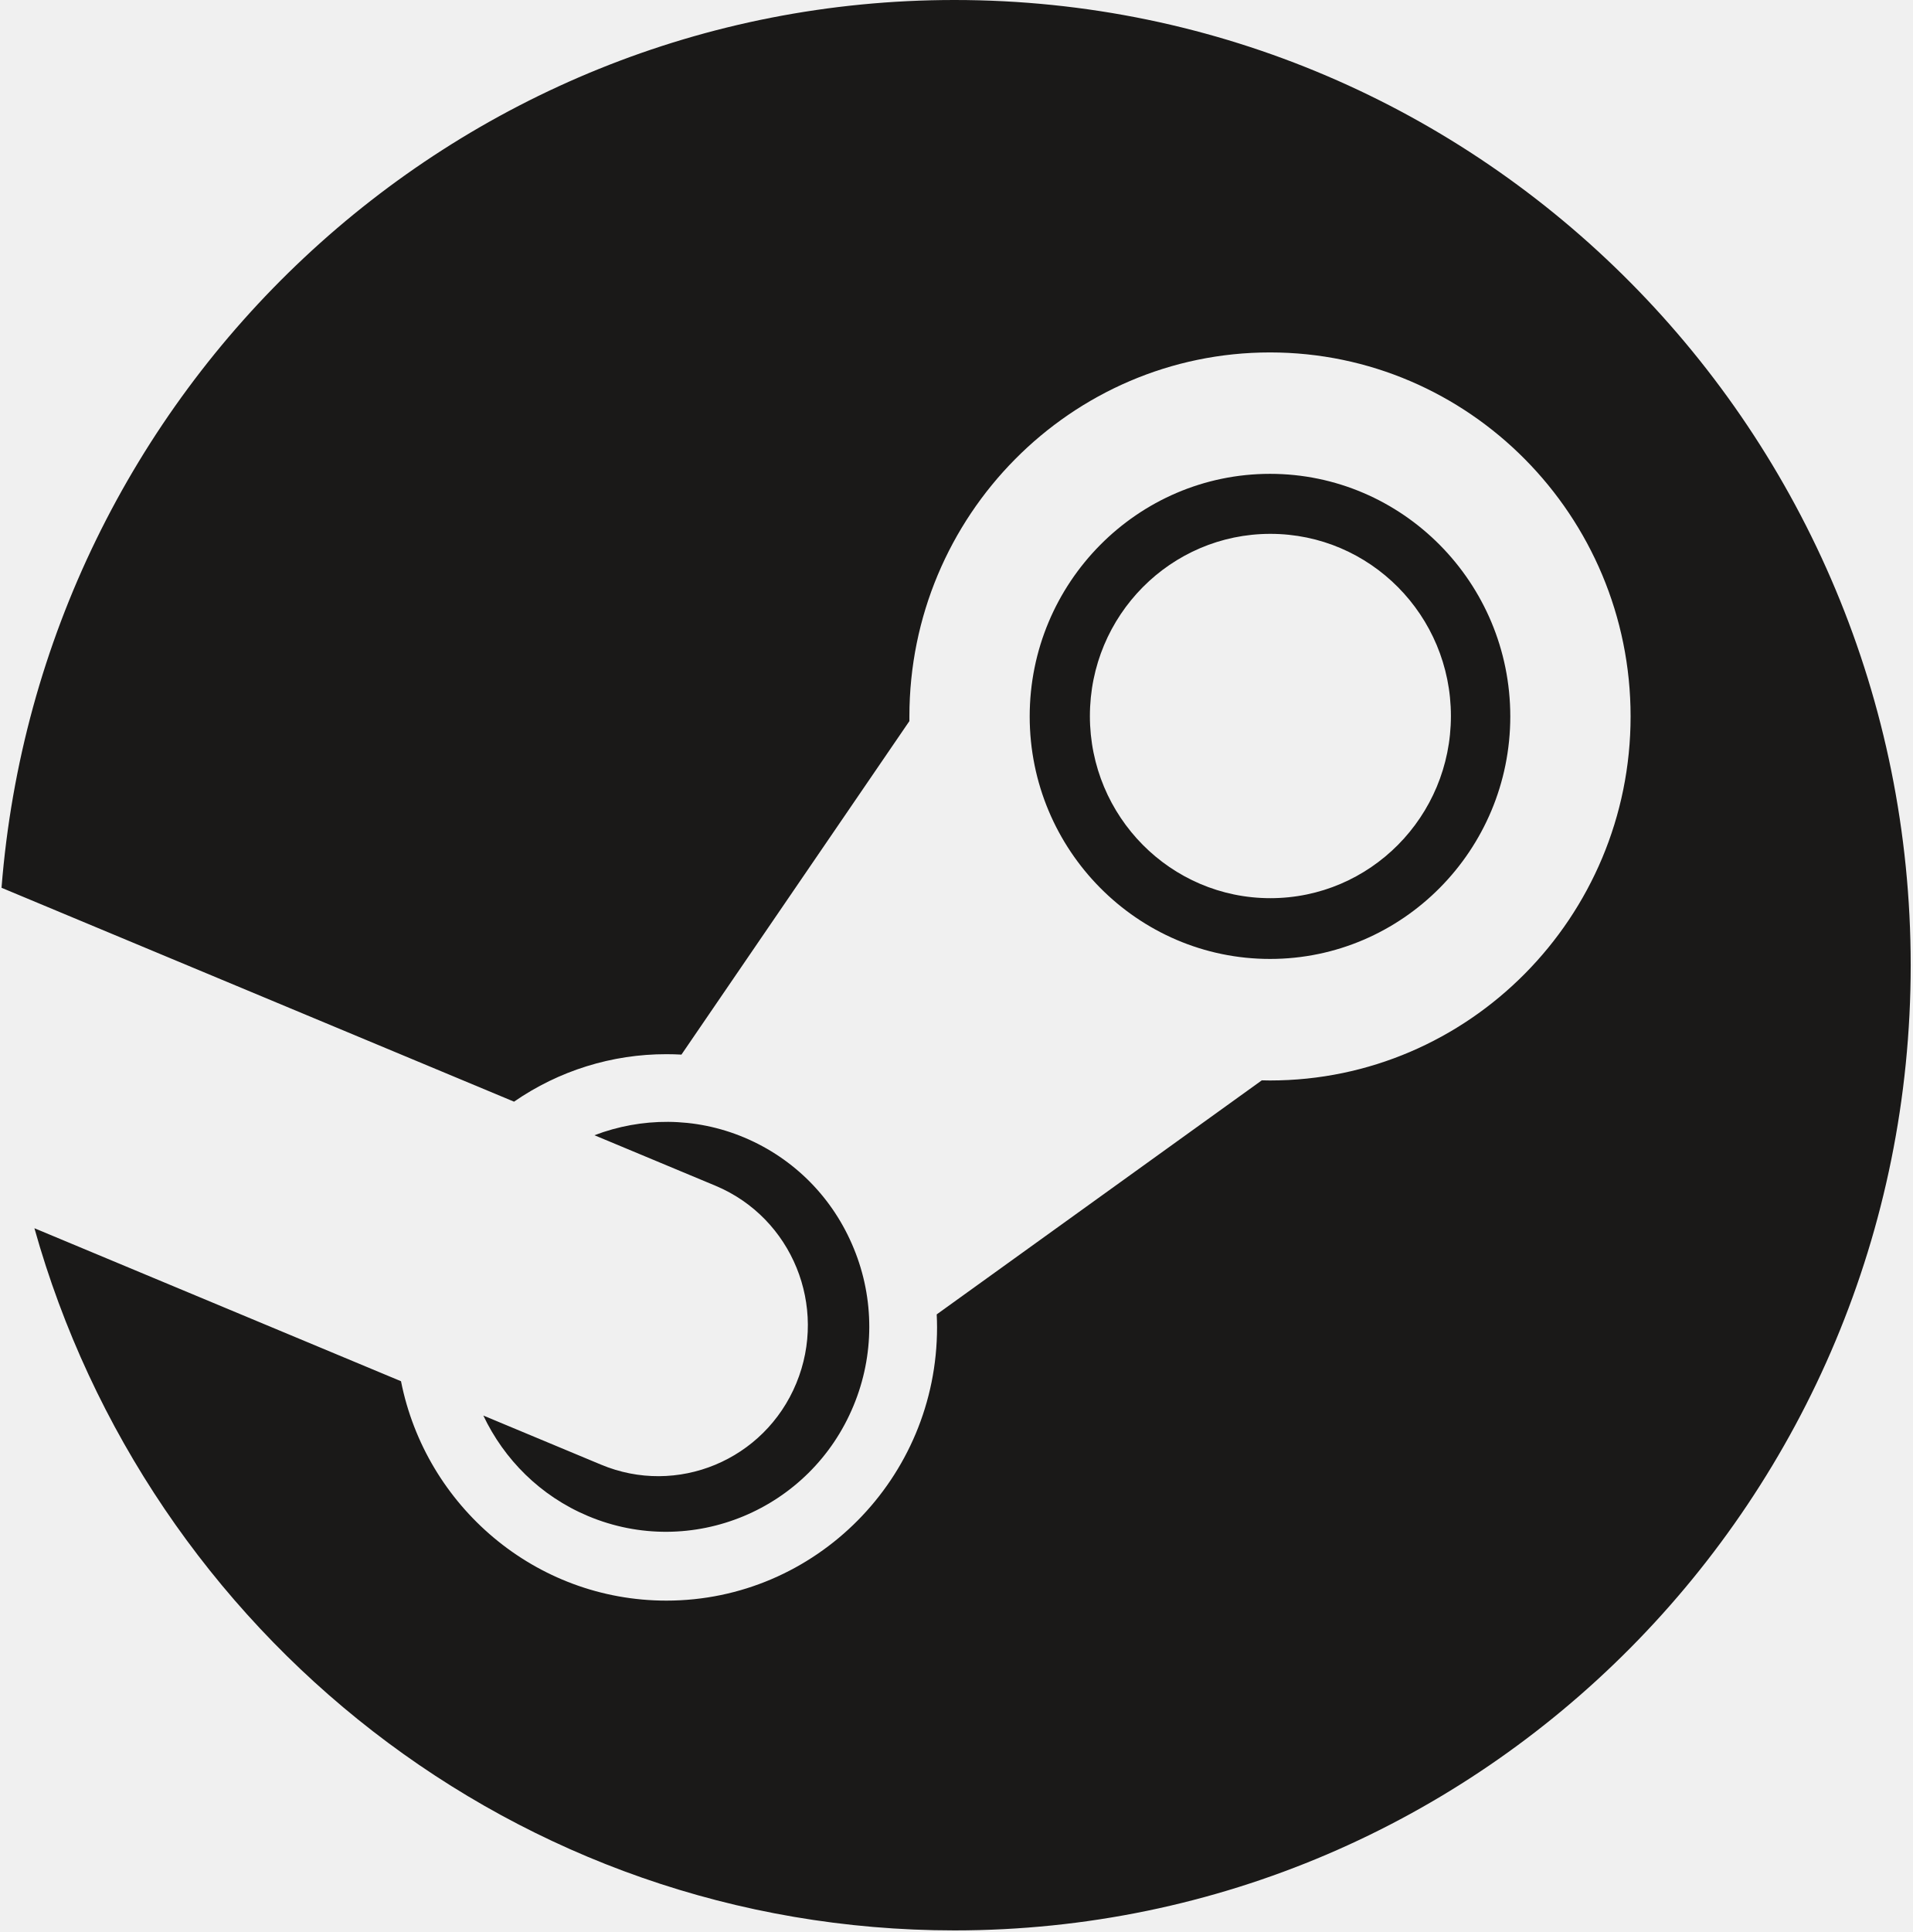
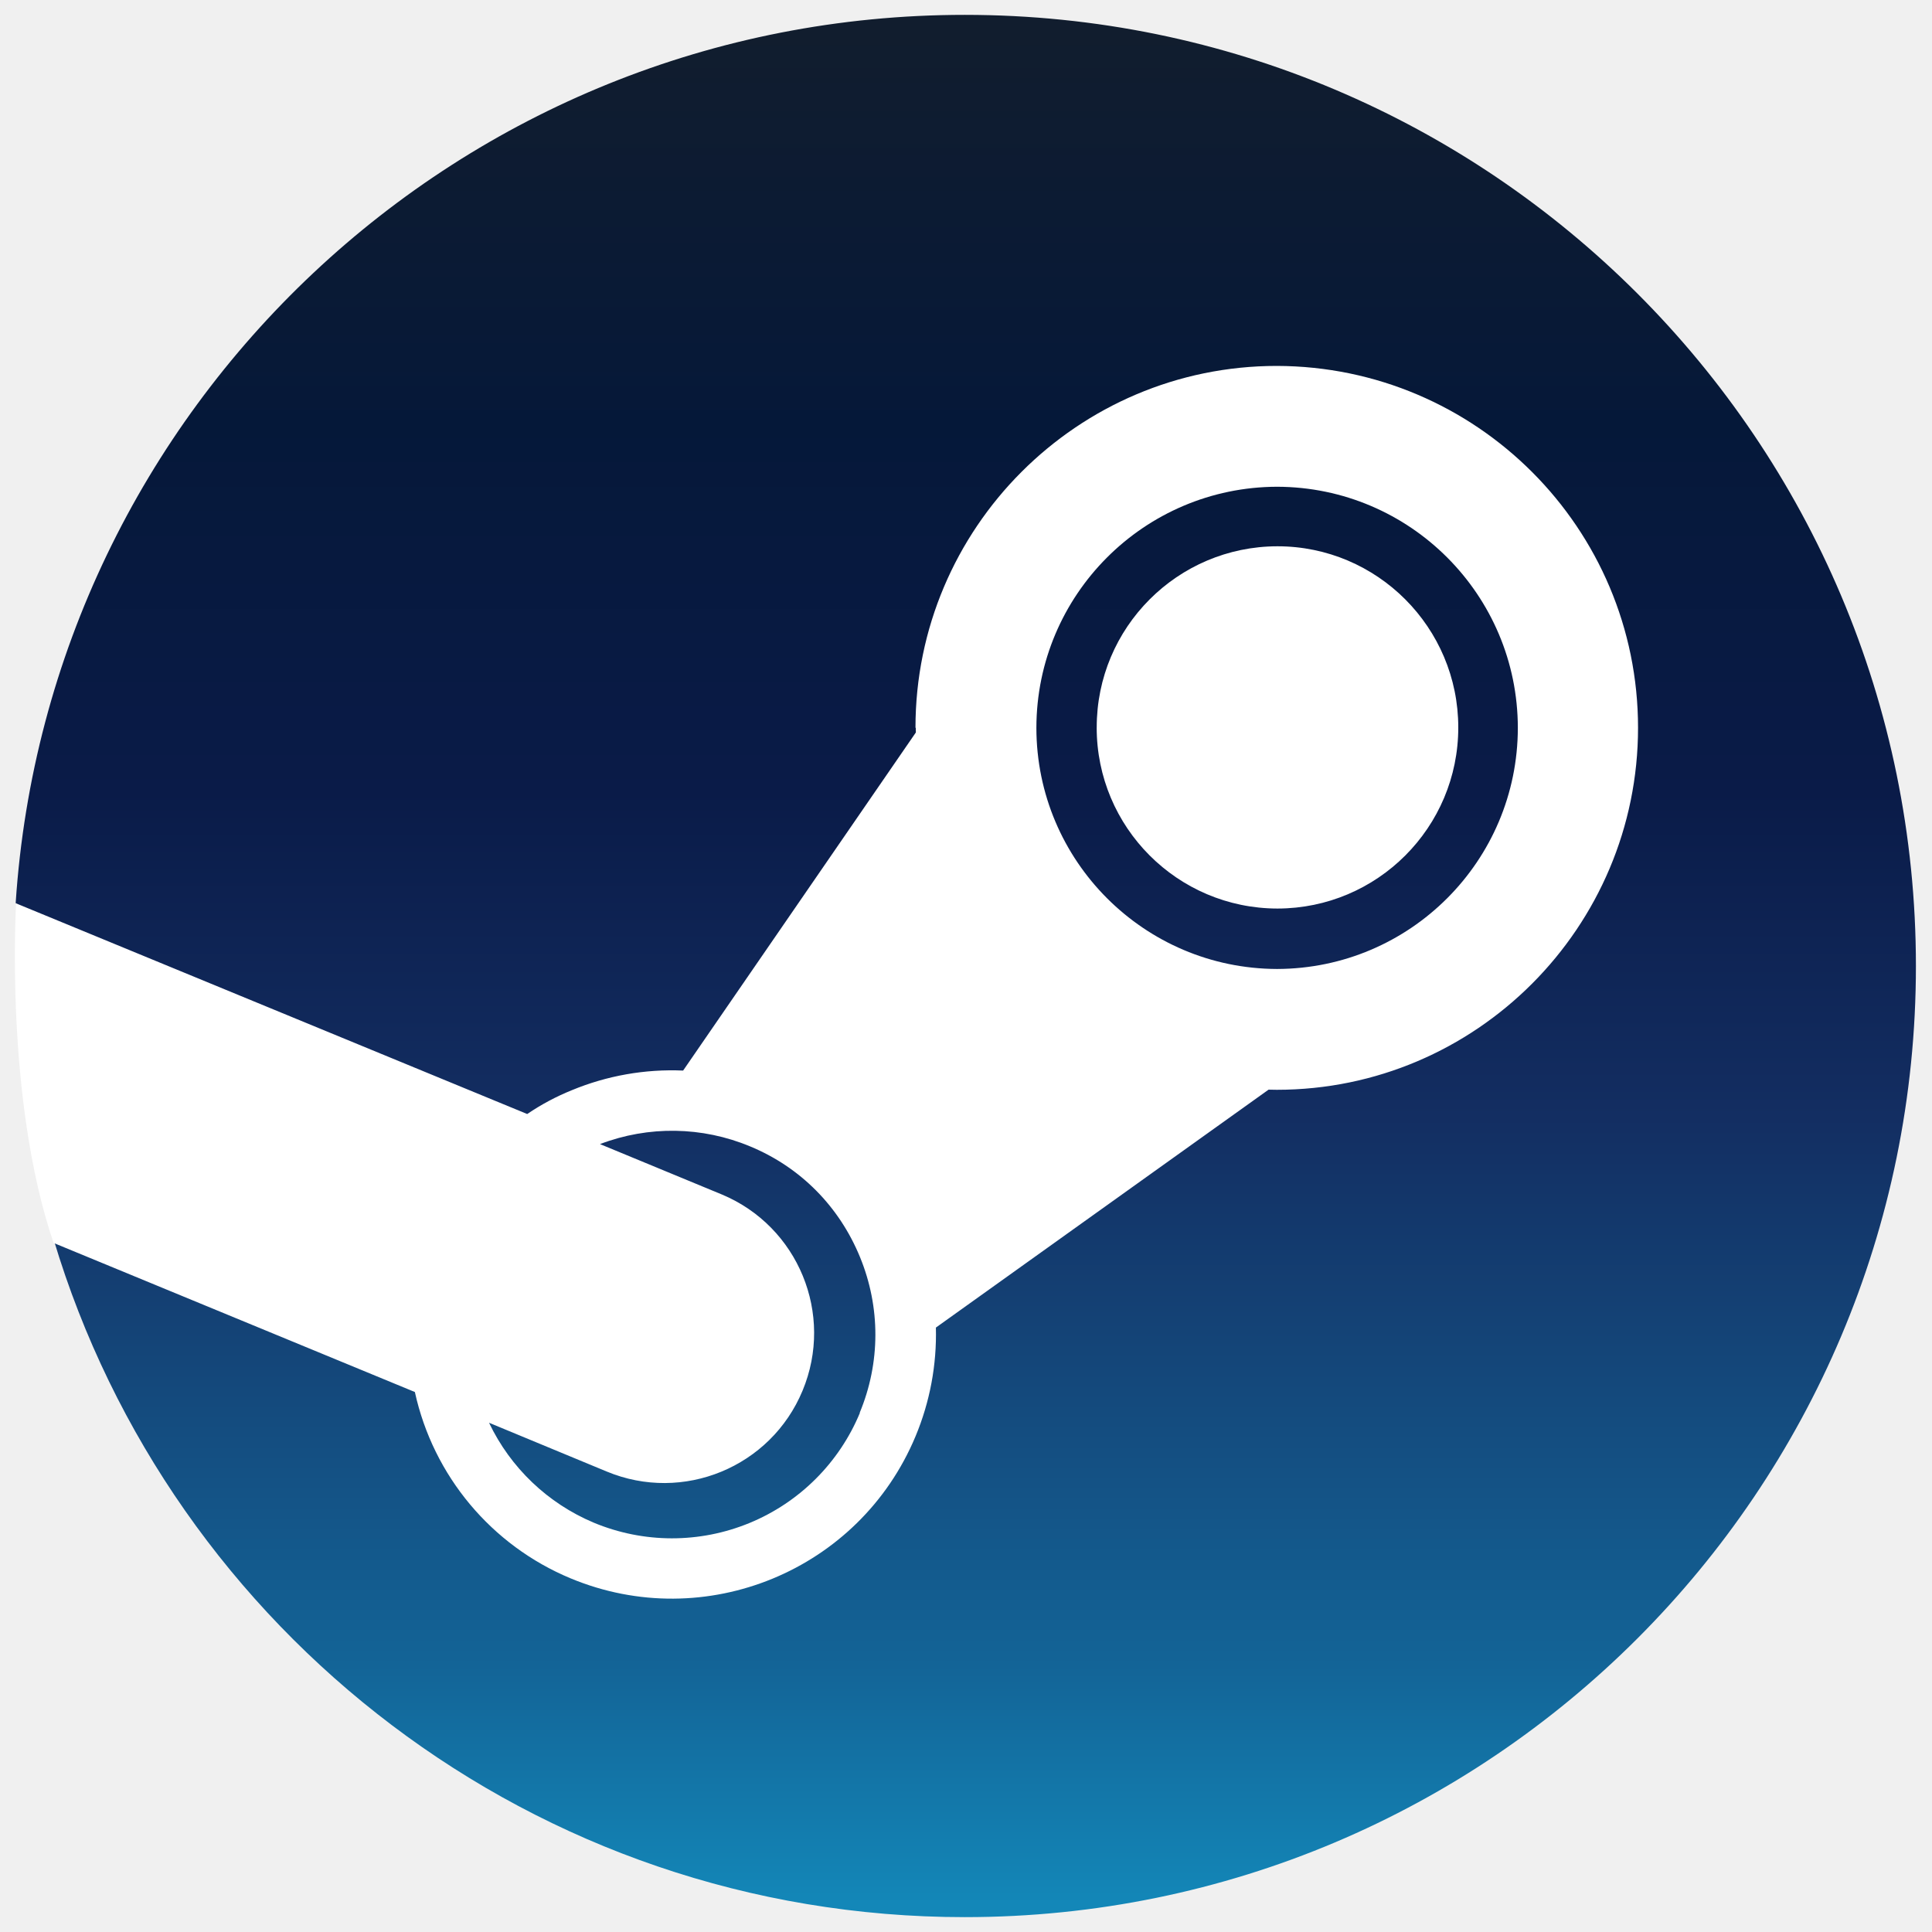
- <svg xmlns="http://www.w3.org/2000/svg" width="0.99em" height="1em" viewBox="0 0 256 259">
-   <path fill="#1a1918" d="M127.779 0C60.42 0 5.24 52.412 0 119.014l68.724 28.674a35.8 35.8 0 0 1 20.426-6.366q1.023 0 2.02.056l30.566-44.71v-.626c0-26.903 21.69-48.796 48.353-48.796c26.662 0 48.352 21.893 48.352 48.796s-21.69 48.804-48.352 48.804c-.37 0-.73-.009-1.098-.018l-43.593 31.377c.028.582.046 1.163.046 1.735c0 20.204-16.283 36.636-36.294 36.636c-17.566 0-32.263-12.658-35.584-29.412L4.41 164.654c15.223 54.313 64.673 94.132 123.369 94.132c70.818 0 128.221-57.938 128.221-129.393C256 57.93 198.597 0 127.779 0M80.352 196.332l-15.749-6.568c2.787 5.867 7.621 10.775 14.033 13.47c13.857 5.83 29.836-.803 35.612-14.799a27.56 27.56 0 0 0 .046-21.035c-2.768-6.79-7.999-12.086-14.706-14.909c-6.67-2.795-13.811-2.694-20.085-.304l16.275 6.79c10.222 4.3 15.056 16.145 10.794 26.46c-4.253 10.314-15.998 15.195-26.22 10.895m121.957-100.29c0-17.925-14.457-32.52-32.217-32.52c-17.769 0-32.226 14.595-32.226 32.52s14.457 32.512 32.226 32.512c17.76 0 32.217-14.586 32.217-32.512m-56.37-.055c0-13.488 10.84-24.42 24.2-24.42c13.368 0 24.208 10.932 24.208 24.42s-10.84 24.421-24.209 24.421c-13.359 0-24.2-10.933-24.2-24.42" />
+ <svg xmlns="http://www.w3.org/2000/svg" width="1em" height="1em" viewBox="0 0 65 65">
+   <g fill="#fff">
+     <g transform="translate(.5,.5)">
+       <path fill="url(#SVGe3aLVbef)" d="M1.305 41.202C5.259 54.386 17.488 64 31.959 64c17.673 0 32-14.327 32-32s-14.327-32-32-32C15.001 0 1.124 13.193.028 29.874c2.074 3.477 2.879 5.628 1.275 11.328z" />
+       <path d="m30.31 23.985l.003.158l-7.83 11.375a8.8 8.8 0 0 0-3.748.662a8 8 0 0 0-1.498.8L.042 29.893s-.398 6.546 1.26 11.424l12.156 5.016a8.84 8.84 0 0 0 5.242 6.27a8.88 8.88 0 0 0 11.603-4.782a8.9 8.9 0 0 0 .684-3.656L42.18 36.16l.275.005c6.705 0 12.155-5.466 12.155-12.18s-5.44-12.16-12.155-12.174c-6.702 0-12.155 5.46-12.155 12.174zm-1.88 23.05a6.844 6.844 0 0 1-8.953 3.694a6.84 6.84 0 0 1-3.524-3.362l3.957 1.64a5.04 5.04 0 0 0 6.591-2.719a5.05 5.05 0 0 0-2.715-6.601l-4.1-1.695a6.8 6.8 0 0 1 5.05.077c1.7.703 3 2.027 3.696 3.72s.692 3.56-.01 5.246M42.466 32.1a8.12 8.12 0 0 1-8.098-8.113a8.12 8.12 0 0 1 8.098-8.111a8.12 8.12 0 0 1 8.1 8.111a8.12 8.12 0 0 1-8.1 8.113m-6.068-8.126a6.09 6.09 0 0 1 6.08-6.095c3.355 0 6.084 2.73 6.084 6.095a6.09 6.09 0 0 1-6.084 6.093a6.09 6.09 0 0 1-6.081-6.093z" />
+     </g>
+     <defs>
+       <linearGradient id="SVGe3aLVbef" x1="50%" x2="50%" y1="0%" y2="100%">
+         <stop offset="0%" stop-color="#111d2e" />
+         <stop offset="21.2%" stop-color="#051839" />
+         <stop offset="40.7%" stop-color="#0a1b48" />
+         <stop offset="58.1%" stop-color="#132e62" />
+         <stop offset="73.8%" stop-color="#144b7e" />
+         <stop offset="87.3%" stop-color="#136497" />
+         <stop offset="100%" stop-color="#1387b8" />
+       </linearGradient>
+     </defs>
+   </g>
</svg>
